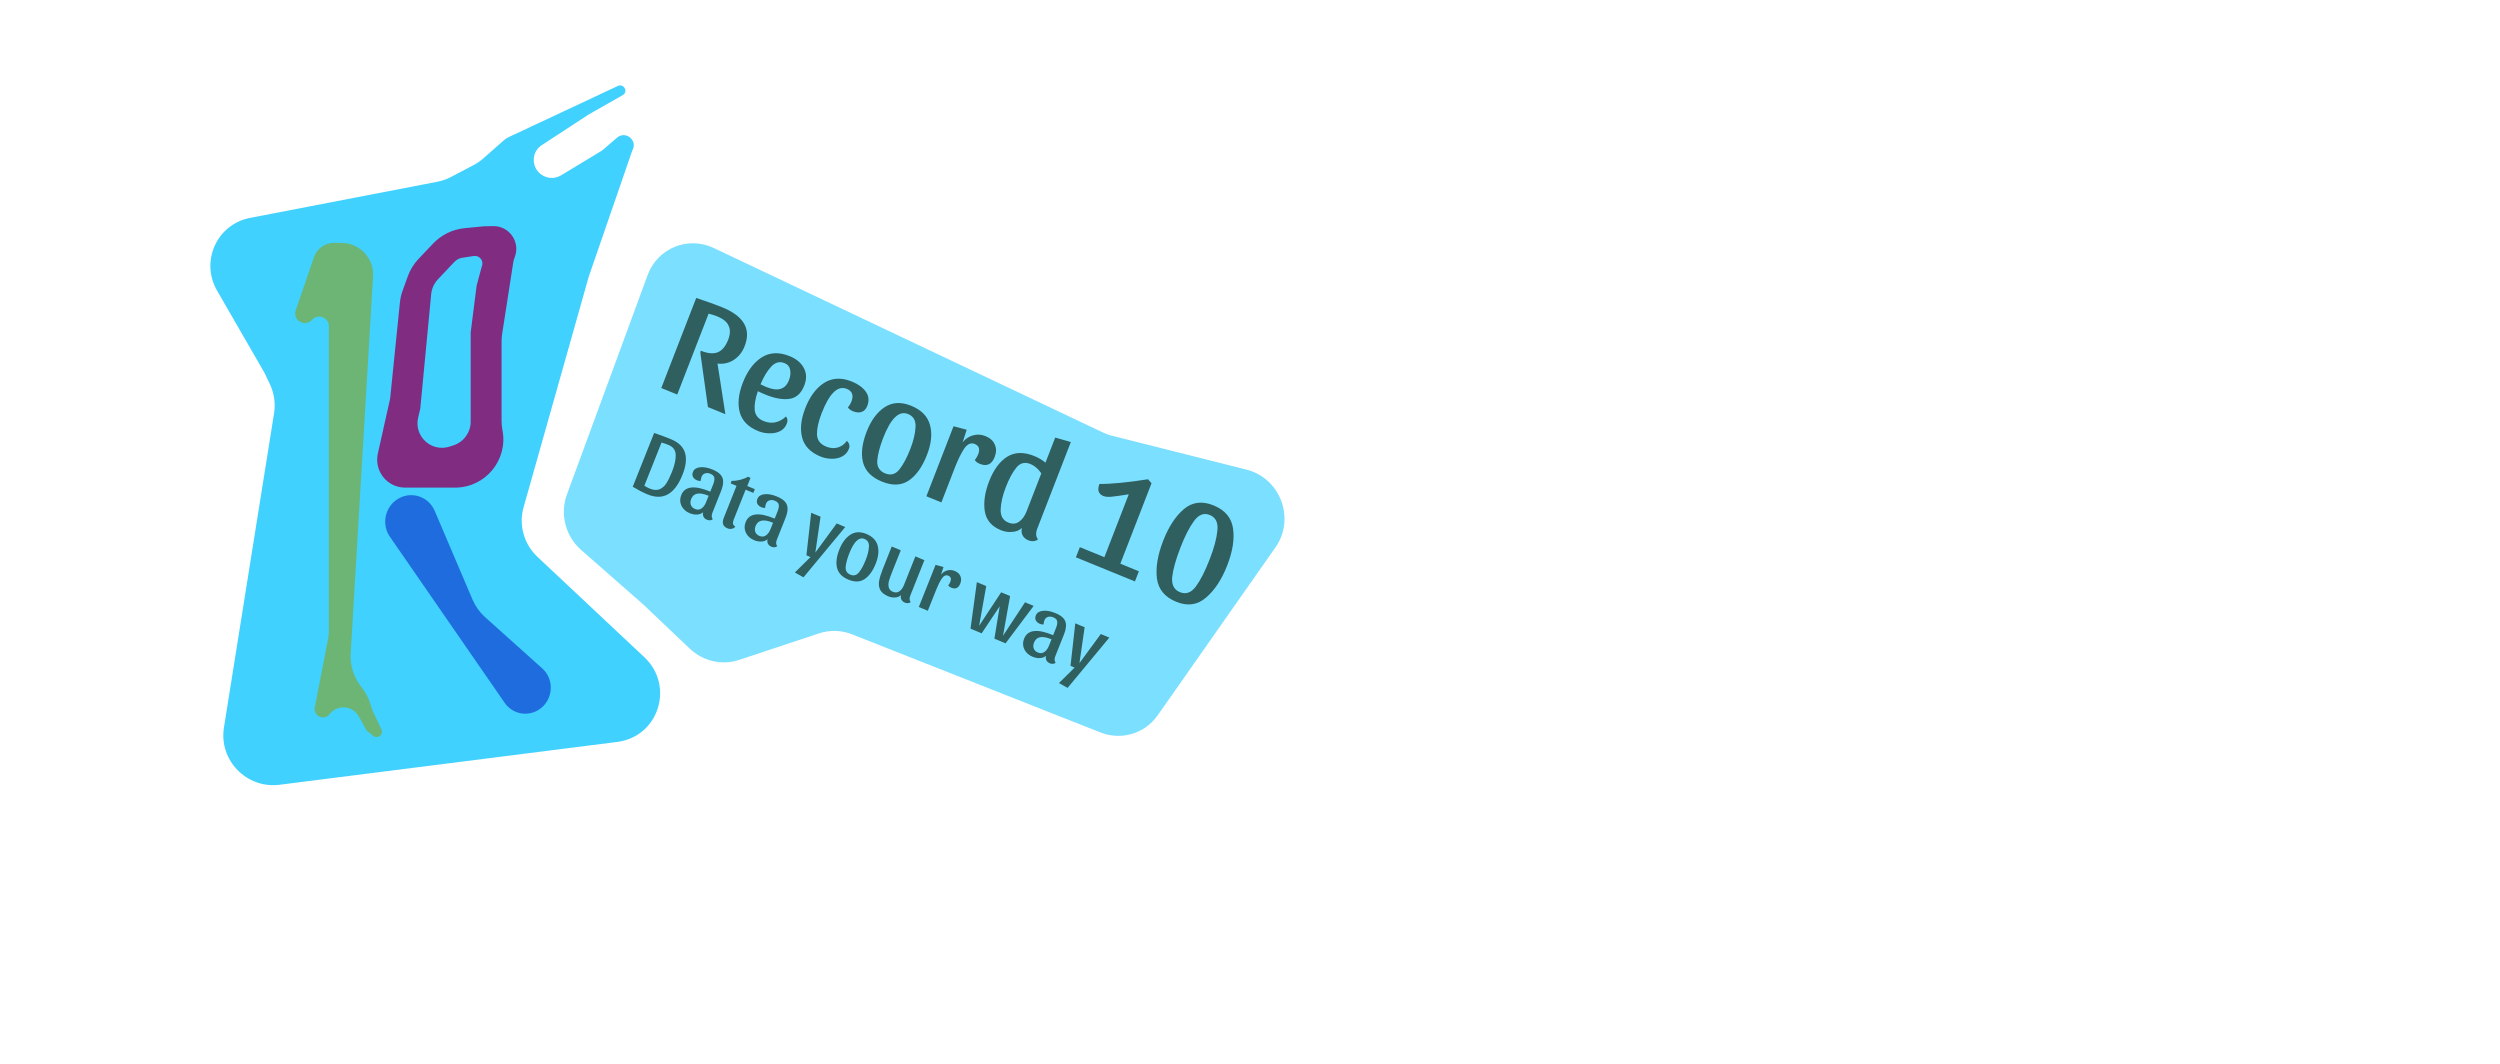
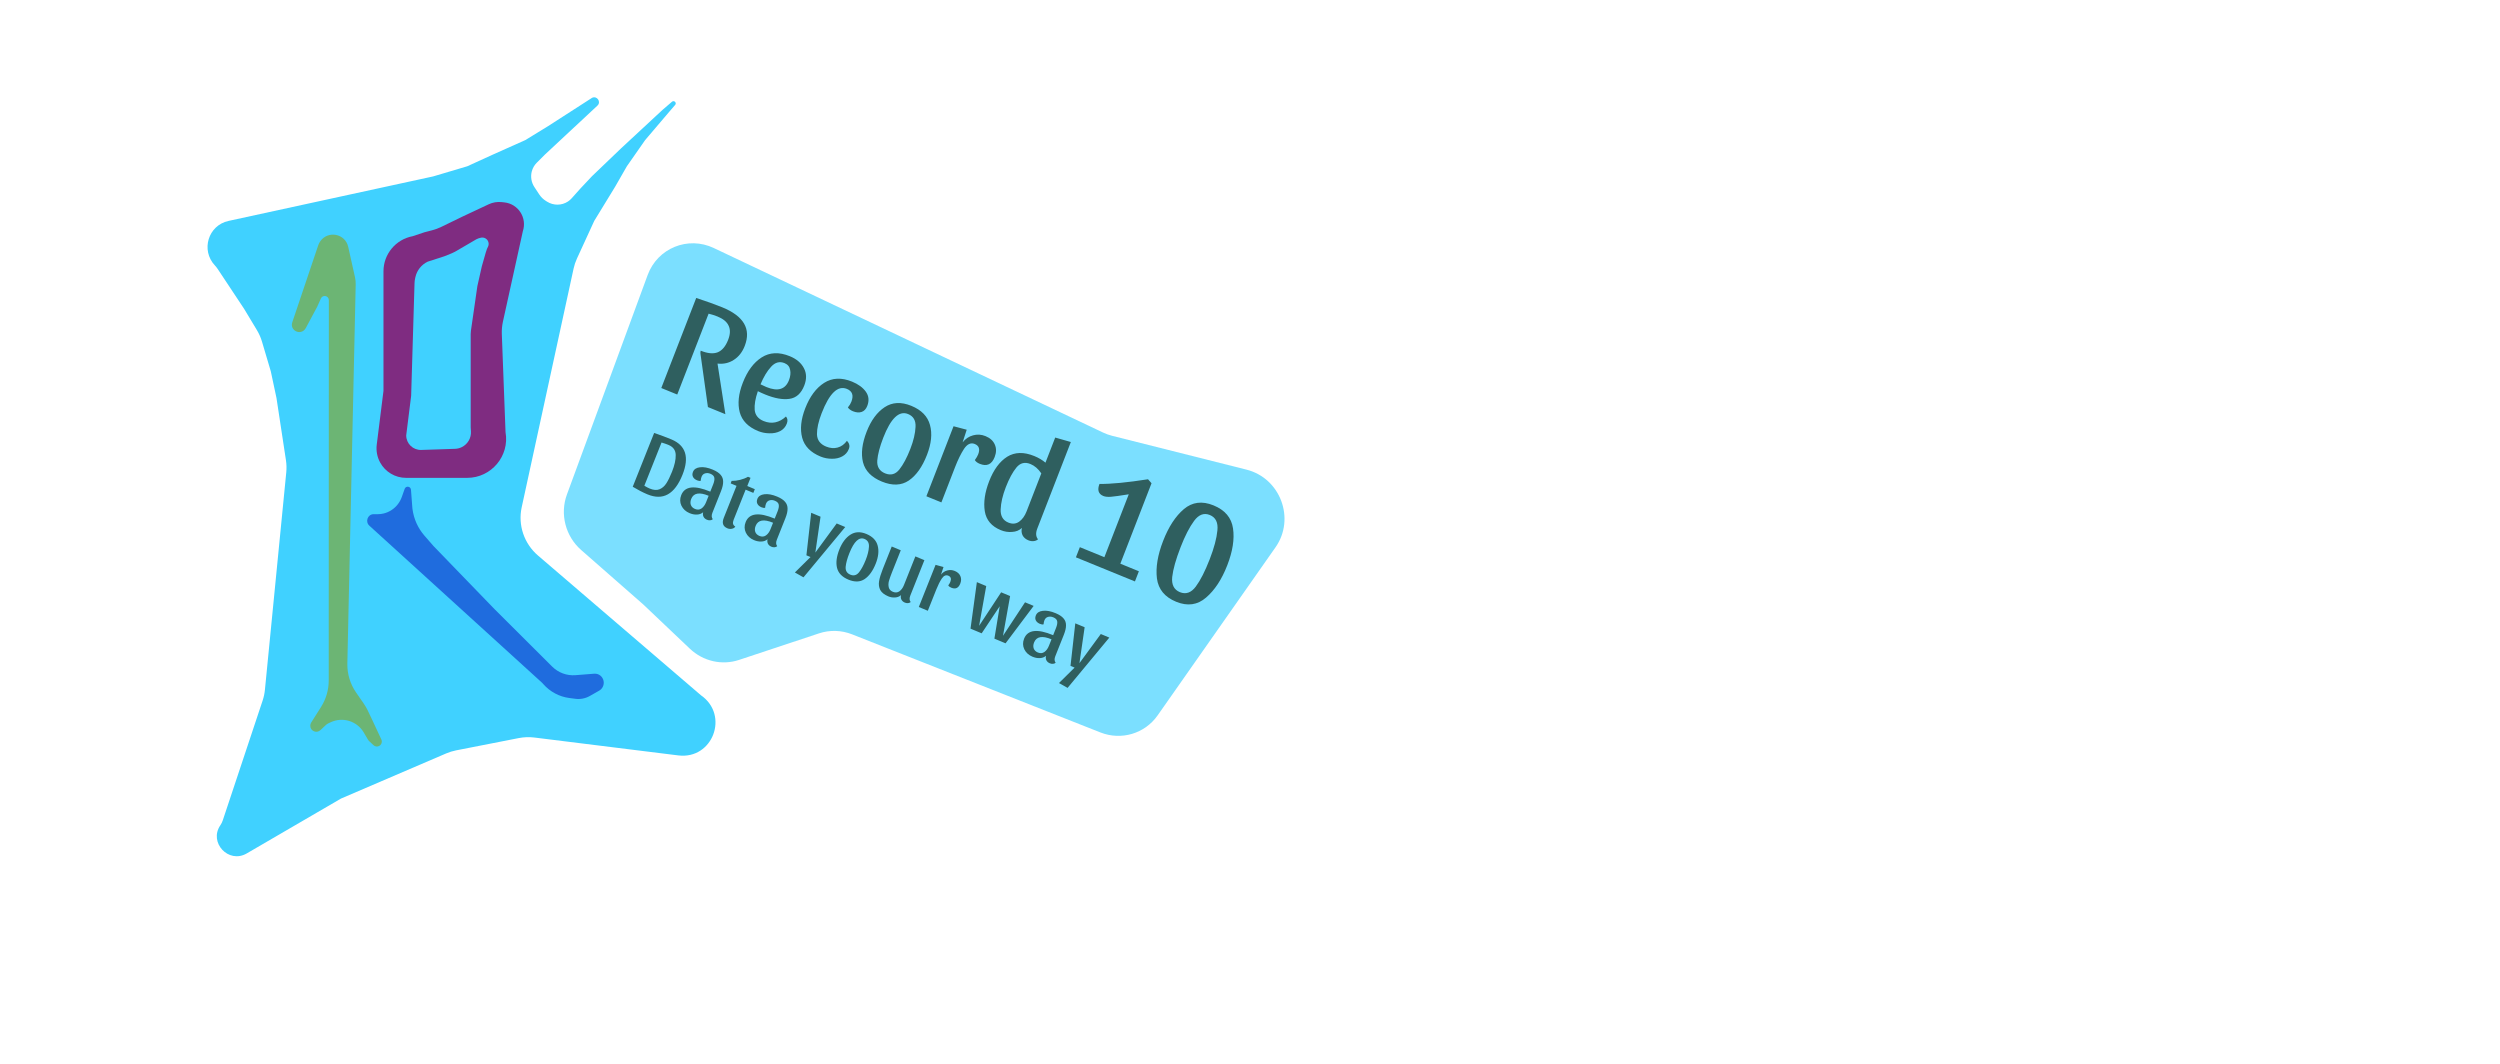
<svg xmlns="http://www.w3.org/2000/svg" width="5059" height="2153" viewBox="0 0 5059 2153" fill="none">
  <path d="M1310.61 556.495C1330.61 502.135 1392.05 477.077 1444.44 501.911L2232.12 875.29C2238.03 878.09 2244.18 880.3 2250.49 881.889L2522.44 950.356C2591.04 967.627 2621.71 1049.65 2581.18 1107.44L2342.58 1447.65C2316.61 1484.68 2269.02 1498.85 2226.74 1482.15L1724.29 1283.65C1702.77 1275.15 1679.12 1274.44 1657.39 1281.66L1495.38 1335.45C1460.94 1346.88 1422.81 1338.15 1396 1312.71L1301.5 1223L1176.09 1113.05C1144.22 1085.11 1132.68 1040.18 1147.22 1000.67L1310.61 556.495Z" fill="#7BDFFF" />
  <path d="M1507.05 699.988C1502.16 712.584 1494.78 722.012 1484.89 728.275C1475.19 734.612 1464.21 737.102 1451.96 735.745L1467.85 838.144L1432.54 823.723L1417.48 715.873C1417.17 713.385 1417.33 711.307 1417.98 709.64C1431.77 715.273 1443.17 716.385 1452.16 712.976C1461.22 709.382 1468.34 700.917 1473.51 687.581C1477.82 676.467 1478.17 667.06 1474.55 659.36C1471.19 651.55 1463.71 645.28 1452.12 640.548C1446.42 638.22 1440.36 636.279 1433.93 634.727L1370.47 798.376L1338.19 785.195L1408.87 602.931C1431.15 610.311 1448.72 616.63 1461.6 621.888C1505.19 639.688 1520.34 665.721 1507.05 699.988ZM1590.43 842.82C1593.87 846.585 1594.45 851.431 1592.15 857.358C1589.56 864.026 1585.06 869.052 1578.63 872.436C1572.28 875.635 1565.1 877.104 1557.11 876.843C1549.04 876.767 1541.42 875.265 1534.25 872.336C1514.02 864.074 1501.58 851.378 1496.93 834.246C1492.35 816.929 1494.41 797.064 1503.1 774.652C1512.37 750.758 1525.08 733.634 1541.24 723.282C1557.65 712.82 1576.62 711.983 1598.14 720.77C1611.75 726.328 1621.29 734.409 1626.77 745.012C1632.31 755.43 1632.57 767.123 1627.54 780.089C1621.29 796.203 1611.3 805.211 1597.57 807.113C1584.02 809.09 1567.68 806.173 1548.55 798.362C1543.22 796.184 1538.23 793.933 1533.6 791.61C1528.47 806.468 1526.34 819.114 1527.19 829.547C1528.23 840.055 1534.27 847.562 1545.3 852.069C1553.4 855.373 1561.27 856.227 1568.92 854.631C1576.82 852.924 1584 848.987 1590.43 842.82ZM1587.58 734.805C1577.65 730.749 1568.61 733.174 1560.47 742.08C1552.4 750.8 1545.24 762.679 1538.98 777.718C1544.36 780.341 1548.33 782.179 1550.91 783.23C1574.08 792.694 1589.3 788.071 1596.55 769.363C1599.49 761.769 1600.28 754.795 1598.91 748.442C1597.79 741.979 1594.02 737.433 1587.58 734.805ZM1713.72 786.958C1695.33 779.448 1678.31 795.882 1662.65 836.262C1656.25 852.747 1653.11 866.91 1653.2 878.749C1653.55 890.479 1659.71 898.785 1671.66 903.667C1679.75 906.971 1687.48 907.658 1694.83 905.726C1702.44 903.683 1708.8 899.093 1713.91 891.954C1716.46 894.713 1717.99 897.374 1718.49 899.937C1719.24 902.39 1718.97 905.284 1717.68 908.618C1715.09 915.286 1710.59 920.312 1704.16 923.696C1697.99 926.97 1691 928.514 1683.19 928.328C1675.31 928.328 1667.78 926.863 1660.61 923.934C1640.37 915.672 1627.93 902.976 1623.29 885.844C1618.71 868.527 1620.77 848.662 1629.46 826.25C1638.72 802.355 1651.44 785.232 1667.59 774.88C1684.01 764.418 1702.88 763.543 1724.22 772.255C1736.72 777.362 1746.02 784.162 1752.1 792.652C1758.18 801.143 1759.14 810.761 1754.97 821.504C1752.53 827.801 1748.73 831.829 1743.58 833.586C1738.42 835.343 1732.53 834.869 1725.91 832.165C1723.89 831.339 1721.88 830.198 1719.89 828.741C1718.08 827.359 1716.71 825.942 1715.79 824.49C1718.98 820.646 1721.33 816.778 1722.84 812.889C1727.8 800.108 1724.76 791.464 1713.72 786.958ZM1844.03 821.181C1864.63 829.593 1877.28 842.587 1881.96 860.165C1886.72 877.557 1884.69 897.644 1875.85 920.427C1866.44 944.692 1854.19 962.003 1839.1 972.36C1824.07 982.532 1805.89 983.262 1784.56 974.549C1763.59 965.987 1750.86 952.955 1746.35 935.453C1742.03 918.026 1744.47 897.458 1753.66 873.749C1762.57 850.781 1774.75 834.193 1790.21 823.986C1805.68 813.78 1823.62 812.844 1844.03 821.181ZM1791.02 957.879C1802.43 962.535 1812.07 959.928 1819.94 950.056C1827.82 940.184 1835.24 926.265 1842.21 908.297C1848.6 891.812 1852.09 877.039 1852.68 863.978C1853.46 850.991 1848.42 842.283 1837.57 837.852C1819.36 830.416 1802.61 846.425 1787.31 885.879C1780.34 903.846 1776.32 919.155 1775.25 931.805C1774.36 944.531 1779.62 953.222 1791.02 957.879ZM1972.56 898.445C1964.65 895.215 1957.41 898.484 1950.86 908.251C1944.56 917.908 1938.53 930.145 1932.79 944.963L1904.99 1016.65L1874.64 1004.25L1929.59 862.555L1956.26 869.585L1947.95 895.154C1953.75 887.871 1960.81 883.135 1969.11 880.948C1977.49 878.575 1985.91 879.117 1994.37 882.571C2003.57 886.327 2009.79 891.979 2013.04 899.529C2016.47 907.153 2016.4 915.597 2012.8 924.858C2006.99 939.861 1996.9 944.434 1982.56 938.576C1977.78 936.623 1974.49 934.102 1972.71 931.013C1975.86 926.723 1978.12 922.818 1979.49 919.299C1983.51 908.926 1981.2 901.975 1972.56 898.445ZM2099.09 1069.52C2095.57 1078.59 2096.05 1085.87 2100.53 1091.35C2097.98 1093.52 2094.95 1094.75 2091.43 1095.03C2088.1 1095.39 2084.59 1094.81 2080.91 1093.31C2075.58 1091.13 2071.74 1087.85 2069.39 1083.46C2067.12 1078.88 2066.62 1073.85 2067.9 1068.37C2062.58 1073.28 2056.01 1075.95 2048.16 1076.4C2040.43 1077.1 2032.8 1075.92 2025.26 1072.84C2006.5 1065.18 1995.69 1052.4 1992.83 1034.49C1989.97 1016.59 1992.92 996.341 2001.69 973.743C2010.74 950.404 2022.89 933.91 2038.13 924.258C2053.56 914.682 2071.86 914.213 2093.01 922.85C2101.84 926.455 2109.37 930.926 2115.61 936.263L2135.33 885.418L2166.97 894.476L2099.09 1069.52ZM2107.2 957.935C2100.97 948.738 2093.62 942.412 2085.16 938.957C2073.94 934.376 2064.5 936.743 2056.84 946.059C2049.18 955.375 2042.01 968.647 2035.33 985.873C2028.94 1002.36 2025.47 1017.35 2024.92 1030.86C2024.44 1044.18 2029.62 1053.06 2040.48 1057.49C2048.57 1060.79 2055.82 1060.22 2062.24 1055.76C2068.73 1051.11 2073.77 1044.16 2077.36 1034.9L2107.2 957.935ZM2304.63 1156.02L2296.66 1176.58L2177.2 1127.8L2185.17 1107.24L2234.83 1127.52L2284.18 1000.27C2266.45 1003.12 2254.3 1004.8 2247.7 1005.33C2241.36 1005.74 2236.35 1005.2 2232.67 1003.7C2222.74 999.643 2220.15 991.502 2224.89 979.277C2248.21 979.574 2280.96 976.427 2323.14 969.836L2330.25 977.887L2267.11 1140.7L2304.63 1156.02ZM2455.72 1022.69C2478.9 1032.15 2492.04 1047.71 2495.15 1069.36C2498.33 1090.83 2494.46 1115.64 2483.54 1143.8C2472.41 1172.51 2458.08 1194.33 2440.57 1209.28C2423.24 1224.3 2403.08 1227.12 2380.09 1217.73C2357.1 1208.35 2344.12 1192.64 2341.16 1170.62C2338.45 1148.49 2342.63 1123.16 2353.69 1094.63C2364.75 1066.11 2378.71 1044.67 2395.57 1030.31C2412.68 1015.84 2432.73 1013.3 2455.72 1022.69ZM2387.63 1198.29C2399.77 1203.24 2410.5 1199.47 2419.82 1186.97C2429.14 1174.47 2438.54 1156 2448.03 1131.55C2456.86 1108.76 2462.02 1089.41 2463.51 1073.5C2465.25 1057.47 2460.14 1047.02 2448.18 1042.14C2436.41 1037.33 2425.83 1041.27 2416.44 1053.96C2407.04 1066.64 2397.89 1084.47 2388.99 1107.44C2379.51 1131.89 2373.87 1151.9 2372.09 1167.48C2370.5 1183.14 2375.68 1193.4 2387.63 1198.29Z" fill="#2F5F5F" />
  <path d="M1323.74 876.116C1337.15 880.693 1348.84 885.066 1358.8 889.237C1387.8 901.378 1395.25 925.177 1381.14 960.633C1365.35 1000.33 1341.62 1013.54 1309.96 1000.29C1300.66 996.398 1290.81 991.299 1280.41 984.992L1323.74 876.116ZM1314.62 988.584C1322.37 991.828 1329.01 992.333 1334.55 990.099C1340.09 987.865 1344.73 983.825 1348.48 977.979C1352.27 972.022 1356.09 964.194 1359.95 954.494C1365.1 941.56 1367.58 930.305 1367.38 920.73C1367.19 911.154 1362.39 904.396 1352.98 900.457C1348.89 898.743 1344.13 897.075 1338.7 895.455L1303.89 982.923C1307.61 985.26 1311.19 987.147 1314.62 988.584ZM1422.85 1036.63C1419.19 1039.65 1414.96 1041.19 1410.16 1041.26C1405.42 1041.49 1400.5 1040.54 1395.41 1038.41C1387.77 1035.21 1382.28 1030.18 1378.95 1023.32C1375.72 1016.5 1375.59 1009.36 1378.56 1001.89C1385.75 983.829 1405.34 981.494 1437.33 994.887L1443.12 980.337C1445.34 974.762 1446.15 970.289 1445.55 966.918C1445 963.436 1442.4 960.721 1437.75 958.775C1433.88 957.153 1430.25 956.868 1426.86 957.921C1423.51 958.862 1421.11 961.172 1419.65 964.851C1418.71 967.193 1418.16 969.887 1417.98 972.934C1415.94 973.511 1413.48 973.198 1410.61 971.993C1406.62 970.324 1403.86 968 1402.34 965.02C1400.81 962.04 1400.8 958.655 1402.31 954.864C1404.44 949.512 1409.16 946.415 1416.47 945.572C1423.82 944.618 1432.48 946.227 1442.44 950.398C1449.75 953.456 1455.06 956.981 1458.38 960.972C1461.74 964.851 1463.4 969.447 1463.35 974.76C1463.46 980.008 1462 986.422 1458.99 994.004L1441.68 1037.49C1439.51 1042.95 1439.76 1047.35 1442.44 1050.68C1440.89 1051.98 1439.05 1052.71 1436.92 1052.86C1434.91 1053.06 1432.79 1052.69 1430.58 1051.76C1427.37 1050.42 1425.07 1048.42 1423.67 1045.75C1422.32 1042.98 1422.05 1039.93 1422.85 1036.63ZM1406.35 1029.91C1411.22 1031.95 1415.6 1031.64 1419.5 1028.98C1423.44 1026.21 1426.52 1022.04 1428.74 1016.46L1434 1003.25C1415.29 995.418 1403.54 997.523 1398.75 1009.56C1396.98 1014.02 1396.72 1018.08 1397.98 1021.73C1399.35 1025.42 1402.14 1028.15 1406.35 1029.91ZM1478.63 978.229L1480.46 973.143C1486.24 973.221 1492.01 972.515 1497.77 971.023C1503.64 969.579 1508.92 967.498 1513.62 964.782L1518.76 966.937L1512.18 983.494L1527.45 989.889L1524.46 997.415L1508.85 990.881L1484.62 1051.76C1483.29 1055.1 1482.9 1057.87 1483.45 1060.05C1484.01 1062.23 1485.52 1064.1 1488 1065.66C1486.43 1067.99 1484.11 1069.43 1481.06 1069.97C1478.07 1070.67 1475.02 1070.37 1471.92 1069.07C1462.96 1065.32 1460.51 1058.31 1464.6 1048.06L1490.42 983.165L1478.63 978.229ZM1553.21 1091.2C1549.56 1094.23 1545.33 1095.77 1540.52 1095.84C1535.78 1096.07 1530.87 1095.12 1525.77 1092.98C1518.14 1089.79 1512.65 1084.76 1509.31 1077.9C1506.08 1071.08 1505.95 1063.94 1508.93 1056.47C1516.11 1038.41 1535.7 1036.07 1567.69 1049.47L1573.48 1034.92C1575.7 1029.34 1576.51 1024.87 1575.92 1021.5C1575.37 1018.01 1572.77 1015.3 1568.12 1013.35C1564.24 1011.73 1560.61 1011.45 1557.22 1012.5C1553.88 1013.44 1551.47 1015.75 1550.01 1019.43C1549.08 1021.77 1548.52 1024.47 1548.34 1027.51C1546.31 1028.09 1543.85 1027.78 1540.97 1026.57C1536.98 1024.9 1534.23 1022.58 1532.7 1019.6C1531.18 1016.62 1531.17 1013.23 1532.68 1009.44C1534.81 1004.09 1539.53 1000.99 1546.83 1000.15C1554.19 999.197 1562.84 1000.8 1572.81 1004.98C1580.11 1008.03 1585.42 1011.56 1588.74 1015.55C1592.11 1019.43 1593.76 1024.03 1593.72 1029.34C1593.82 1034.59 1592.37 1041 1589.35 1048.58L1572.05 1092.07C1569.87 1097.53 1570.12 1101.93 1572.8 1105.26C1571.25 1106.56 1569.41 1107.29 1567.29 1107.44C1565.27 1107.63 1563.16 1107.27 1560.94 1106.34C1557.73 1105 1555.43 1102.99 1554.04 1100.33C1552.69 1097.55 1552.41 1094.51 1553.21 1091.2ZM1536.71 1084.49C1541.58 1086.53 1545.96 1086.22 1549.86 1083.56C1553.81 1080.79 1556.89 1076.61 1559.11 1071.04L1564.37 1057.83C1545.66 1050 1533.91 1052.1 1529.12 1064.14C1527.34 1068.6 1527.08 1072.66 1528.34 1076.31C1529.71 1080 1532.5 1082.73 1536.71 1084.49ZM1710.42 1066.49L1625.94 1168.28L1608.54 1158.46L1640.15 1127.21L1631.85 1123.74L1641.51 1037.64L1660.44 1045.57L1649.92 1118.23L1693.15 1059.26L1710.42 1066.49ZM1753.4 1080.58C1765.79 1085.77 1773.36 1093.69 1776.1 1104.33C1778.88 1114.86 1777.55 1126.98 1772.09 1140.7C1766.28 1155.3 1758.78 1165.69 1749.61 1171.87C1740.48 1177.93 1729.5 1178.28 1716.66 1172.9C1704.04 1167.62 1696.42 1159.68 1693.79 1149.08C1691.27 1138.53 1692.85 1126.12 1698.53 1111.85C1704.04 1098.03 1711.48 1088.07 1720.88 1081.99C1730.27 1075.91 1741.11 1075.44 1753.4 1080.58ZM1720.65 1162.87C1727.52 1165.74 1733.35 1164.21 1738.16 1158.29C1742.97 1152.37 1747.53 1144.01 1751.83 1133.19C1755.78 1123.27 1757.97 1114.36 1758.39 1106.48C1758.93 1098.64 1755.93 1093.35 1749.4 1090.62C1738.45 1086.03 1728.24 1095.61 1718.79 1119.36C1714.49 1130.17 1711.98 1139.4 1711.26 1147.03C1710.66 1154.71 1713.79 1159.99 1720.65 1162.87ZM1842.12 1205.13C1839.95 1210.6 1840.2 1214.99 1842.87 1218.33C1841.32 1219.63 1839.48 1220.35 1837.36 1220.51C1835.34 1220.7 1833.23 1220.34 1831.01 1219.41C1827.8 1218.07 1825.5 1216.06 1824.11 1213.4C1822.76 1210.62 1822.49 1207.58 1823.29 1204.27C1820.05 1207.21 1816.06 1208.79 1811.32 1209.02C1806.65 1209.41 1802.05 1208.65 1797.51 1206.75C1789.54 1203.41 1784.14 1199.13 1781.31 1193.92C1778.63 1188.63 1777.83 1182.7 1778.89 1176.13C1780.01 1169.44 1782.47 1161.3 1786.29 1151.71L1804.52 1105.89L1822.79 1113.53L1804.88 1158.52C1802.18 1165.32 1800.16 1171.05 1798.83 1175.69C1797.65 1180.27 1797.55 1184.59 1798.52 1188.64C1799.49 1192.68 1802.24 1195.66 1806.78 1197.56C1811.65 1199.6 1816.04 1199.29 1819.94 1196.63C1823.88 1193.86 1826.96 1189.68 1829.18 1184.11L1852.34 1125.91L1870.6 1133.55L1842.12 1205.13ZM1918.98 1164.93C1914.22 1162.94 1909.84 1164.87 1905.83 1170.74C1901.97 1176.54 1898.26 1183.89 1894.72 1192.81L1877.54 1235.96L1859.28 1228.32L1893.22 1143.02L1909.3 1147.41L1904.14 1162.81C1907.68 1158.44 1911.97 1155.62 1917 1154.34C1922.07 1152.95 1927.15 1153.33 1932.24 1155.46C1937.78 1157.77 1941.51 1161.22 1943.43 1165.8C1945.47 1170.42 1945.37 1175.52 1943.15 1181.1C1939.56 1190.13 1933.45 1192.84 1924.81 1189.22C1921.93 1188.02 1919.96 1186.48 1918.9 1184.6C1920.83 1182.03 1922.22 1179.68 1923.06 1177.56C1925.55 1171.32 1924.19 1167.11 1918.98 1164.93ZM2091.69 1226.11L2034.84 1301.82L2012.26 1292.36L2023.03 1226.83L1986.52 1281.59L1963.94 1272.13L1976.79 1178.01L1995.72 1185.94L1981.35 1266.35L2025.94 1198.59L2044.04 1206.16L2029.67 1286.58L2074.26 1218.81L2091.69 1226.11ZM2116.67 1327.1C2113.01 1330.12 2108.78 1331.67 2103.97 1331.74C2099.24 1331.96 2094.32 1331.01 2089.23 1328.88C2081.59 1325.68 2076.1 1320.65 2072.76 1313.79C2069.53 1306.98 2069.41 1299.83 2072.38 1292.36C2079.57 1274.3 2099.16 1271.97 2131.15 1285.36L2136.94 1270.81C2139.15 1265.23 2139.97 1260.76 2139.37 1257.39C2138.82 1253.91 2136.22 1251.19 2131.57 1249.25C2127.7 1247.63 2124.06 1247.34 2120.68 1248.39C2117.33 1249.33 2114.93 1251.64 2113.46 1255.32C2112.53 1257.67 2111.98 1260.36 2111.8 1263.41C2109.76 1263.98 2107.3 1263.67 2104.42 1262.47C2100.44 1260.8 2097.68 1258.47 2096.16 1255.49C2094.63 1252.51 2094.62 1249.13 2096.13 1245.34C2098.26 1239.98 2102.98 1236.89 2110.29 1236.04C2117.64 1235.09 2126.3 1236.7 2136.26 1240.87C2143.57 1243.93 2148.88 1247.45 2152.2 1251.44C2155.56 1255.32 2157.22 1259.92 2157.17 1265.23C2157.28 1270.48 2155.82 1276.89 2152.8 1284.48L2135.5 1327.96C2133.33 1333.42 2133.58 1337.82 2136.25 1341.15C2134.7 1342.45 2132.86 1343.18 2130.74 1343.33C2128.72 1343.53 2126.61 1343.16 2124.4 1342.24C2121.19 1340.89 2118.88 1338.89 2117.49 1336.22C2116.14 1333.45 2115.87 1330.41 2116.67 1327.1ZM2100.16 1320.38C2105.03 1322.42 2109.42 1322.11 2113.32 1319.45C2117.26 1316.68 2120.34 1312.51 2122.56 1306.93L2127.82 1293.72C2109.11 1285.89 2097.36 1288 2092.57 1300.04C2090.8 1304.5 2090.54 1308.55 2091.8 1312.2C2093.17 1315.9 2095.96 1318.62 2100.16 1320.38ZM2244.84 1290.23L2160.37 1392.03L2142.97 1382.2L2174.58 1350.96L2166.28 1347.48L2175.94 1261.38L2194.87 1269.31L2184.35 1341.97L2227.58 1283L2244.84 1290.23Z" fill="#2F5F5F" />
-   <path d="M439.274 588.151C404.983 528.74 438.903 453.873 505.976 440.931L885.081 367.782C894.642 365.937 903.868 362.706 912.466 358.191L958.489 334.02C965.472 330.353 971.985 325.868 977.892 320.659L1019.72 283.772C1022.56 281.27 1025.74 279.184 1029.17 277.575L1250.45 173.851C1261.61 168.619 1271.22 183.69 1261.67 191.457V191.457C1261.22 191.819 1260.75 192.143 1260.25 192.426L1191.5 231.5L1096.22 293.737C1072.8 309.034 1075.33 344.129 1100.73 356.411V356.411C1111.81 361.767 1124.8 361.187 1135.24 354.872L1216.57 305.666C1217.86 304.89 1219.07 304.01 1220.21 303.034L1248.82 278.47C1265.64 264.034 1290.32 283.529 1280.16 303.221V303.221C1279.72 304.073 1279.34 304.955 1279.03 305.861L1191.5 559.499L1059.51 1026.57C1049.37 1062.45 1060.23 1101.18 1087.66 1126.93L1303.84 1329.88C1365.61 1387.88 1332.83 1490.73 1249.19 1501.34L565.661 1588.05C499.109 1596.49 442.622 1538.39 453.156 1472.34L554.623 836.08C557.799 816.162 554.834 795.692 546.119 777.372L535 754L439.274 588.151Z" fill="#40D1FF" />
-   <path d="M801.736 1011.87C828.795 992.319 866.461 1002.89 879.609 1033.73L956.259 1213.5C962.016 1227 970.614 1239.03 981.448 1248.74L1097.26 1352.55C1122.06 1374.77 1119.83 1414.94 1092.71 1434.55C1069.53 1451.3 1037.55 1445.81 1021.29 1422.28L788.978 1086.14C772.422 1062.18 778.133 1028.93 801.736 1011.87Z" fill="#1F6CDE" />
-   <path d="M692.044 491.584C728.496 492.125 757.081 522.915 754.92 559.311L709.643 1321.91C708.258 1345.23 715.08 1368.28 728.925 1387.06L734.347 1394.41C740.74 1403.08 745.686 1412.73 748.992 1422.99L753.75 1437.75L771.959 1476.08C772.645 1477.52 773 1479.1 773 1480.7V1480.7C773 1489.72 762.589 1494.78 755.519 1489.2L744.458 1480.47C742.623 1479.02 741.095 1477.22 739.966 1475.17L725.925 1449.7C713.931 1427.95 683.791 1425.1 667.828 1444.21L666.617 1445.66C665.874 1446.55 665.043 1447.36 664.136 1448.08V1448.08C651.792 1457.88 633.955 1447.08 636.955 1431.62L664.218 1291.11C665.071 1286.71 665.5 1282.25 665.5 1277.77L665.5 660.24C665.5 642.345 643.454 633.907 631.444 647.205V647.205C617.171 663.007 591.54 647.946 598.448 627.815L635.313 520.389C641.347 502.804 658.016 491.08 676.591 491.355L692.044 491.584Z" fill="#6CB574" />
-   <path d="M1016.78 870.653C1028.47 930.669 982.191 986.739 920.963 986.739H819.77C798.951 986.739 779.873 975.372 770.024 957.1V957.1C763.558 945.102 761.642 931.148 764.627 917.787L789.494 806.5L809.251 612.281C810.08 604.125 811.909 596.094 814.695 588.37L825.299 558.967C830.047 545.802 837.493 533.757 847.158 523.61L876.67 492.621C893.329 475.13 915.696 464.189 939.665 461.808L978 458L997.585 457.562C1030.79 456.82 1053.79 490.15 1041.38 521.042V521.042C1040.06 524.337 1039.12 527.769 1038.57 531.272L1016.19 675.354C1015.4 680.444 1015 685.584 1015 690.73L1015 852.163C1015 858.373 1015.6 864.565 1016.78 870.653V870.653Z" fill="#7F2C81" />
-   <path d="M952.496 853.277C952.496 874.954 938.526 894.26 917.903 901.086L910.25 903.618C873.225 915.871 837.296 883.085 846.153 845.127L850.5 826.5L872.56 595.16C873.621 584.041 878.37 573.57 886.05 565.415L919.211 530.208C923.608 525.54 929.441 522.48 935.767 521.523L958.728 518.05C970.5 516.269 979.617 528.007 975 539L964.5 578L952.496 672.5L952.496 853.277Z" fill="#40D1FF" />
+   <path d="M434.846 537.128C405.929 506.211 421.314 455.996 462.444 447.05L876.5 357L945.5 336.5L997 313L1063 283.5L1109.5 255L1198 198V198C1207.93 193.034 1217.13 206.111 1209.02 213.671L1102.5 313L1086.21 329.29C1081.48 334.018 1078.06 339.886 1076.27 346.336V346.336C1073.24 357.242 1075.1 368.968 1081.37 378.498L1091.21 393.461C1094.7 398.756 1099.29 403.242 1104.67 406.605L1107.13 408.146C1120.15 416.278 1136.65 416.122 1149.34 407.746V407.746C1152.1 405.923 1154.62 403.752 1156.82 401.287L1174.5 381.5L1198 356.5L1257 300L1340.5 222.5L1359.85 205.855C1363.93 202.347 1369.69 207.675 1366.5 212V212L1354 226.5L1305.5 283.5L1268.5 336.5L1245 377.5L1202.5 447L1167.48 523.251C1164.5 529.731 1162.24 536.519 1160.72 543.497L1055.68 1026.66C1047.87 1062.58 1060.56 1100.06 1088.7 1124.19L1418.5 1407V1407C1476.31 1447.27 1442.34 1537.32 1372.6 1528.65L1081.45 1492.48C1070.88 1491.17 1060.19 1491.54 1049.78 1493.58L922.89 1518.46C915.983 1519.82 909.246 1521.9 902.791 1524.67L690 1616L499.178 1727.06C462.56 1748.37 421.962 1704.95 445.88 1670.05V1670.05C447.95 1667.03 449.587 1663.74 450.744 1660.26L531.498 1417.53C533.825 1410.53 535.364 1403.29 536.086 1395.94L579.284 955.891C580.091 947.662 579.869 939.355 578.622 931.161L559.5 805.499L548 751.5L530.148 691.302C527.726 683.134 524.272 675.297 519.869 667.981L494 625L440.549 544.345C438.853 541.786 436.945 539.372 434.846 537.128V537.128Z" fill="#40D1FF" />
+   <path d="M819 989C821.709 982.512 831.116 984.078 831.651 991.106L834.5 1028.5L834.715 1030.14C837.327 1050.1 845.719 1068.79 858.814 1083.83L877.22 1104.97L1000.72 1232.61L1117.24 1348.78C1129.79 1361.3 1147.03 1367.68 1164.54 1366.29L1202.44 1363.29C1211.46 1362.57 1219.59 1368.83 1221.4 1377.88C1222.96 1385.72 1219.37 1393.69 1212.52 1397.58L1193.58 1408.36C1184.69 1413.42 1174.45 1415.43 1164.36 1414.1L1151.97 1412.48C1131.72 1409.82 1113.08 1399.84 1099.42 1384.35L1097.3 1381.95L747.407 1063.74C738.681 1055.81 743.821 1041.05 755.5 1040.5L764.489 1040.5C768.483 1040.5 772.464 1040.03 776.352 1039.09C782.075 1037.71 787.531 1035.33 792.474 1032.07C801.895 1025.86 809.098 1016.69 812.976 1005.95L813.5 1004.5L819 989Z" fill="#1F6CDE" />
+   <path d="M718.386 561.084C719.428 565.751 719.901 570.527 719.796 575.31L702.903 1342.44C702.439 1363.51 708.644 1384.17 720.632 1401.47L736.079 1423.76C739.135 1428.17 741.83 1432.83 744.138 1437.67L753.412 1457.14L771.717 1496.44C772.331 1497.76 772.648 1499.19 772.648 1500.65V1500.65C772.645 1509.38 762.225 1513.92 755.852 1507.97L747.232 1499.93C746.182 1498.95 745.277 1497.82 744.546 1496.58L735.993 1482.11C722.381 1459.07 693.477 1450.17 669.19 1461.54L664.374 1463.8C662.575 1464.64 660.921 1465.76 659.472 1467.12L648.439 1477.47C640.635 1484.8 627.878 1479.3 627.878 1468.61V1468.61C627.878 1466.3 628.534 1464.03 629.772 1462.07L649.704 1430.54C659.835 1414.51 665.213 1395.95 665.213 1377.01L665.213 1374.85L665.213 1300.97L665.426 654.761L665.442 607.366V607.366C665.445 598.319 653.098 595.708 649.396 603.972L641.937 620.623L618.717 663.993C618.189 664.979 617.552 665.903 616.817 666.748V666.748C606.091 679.087 586.223 667.739 591.442 652.253L643.975 496.359C644.93 493.526 646.282 490.842 647.991 488.387V488.387C663.686 465.85 698.637 472.653 704.612 499.407L718.386 561.084Z" fill="#6CB574" />
+   <path d="M1023 874.5C1031.53 922.623 994.268 967 945.334 967H821.748C799.709 967 779.514 954.967 769.088 935.624V935.624C763.175 924.654 760.834 912.092 762.389 899.68L776 791L776 548.938C776 514.248 800.853 484.366 835 478V478L859 470L874.337 466.012C880.763 464.342 887.012 462.037 892.991 459.133L936.5 438L988.953 413.387C997.159 409.537 1006.25 408.014 1015.23 408.984L1020.64 409.569C1048.91 412.625 1067.02 440.946 1058 468V468L1017.76 650.727C1015.93 659.049 1015.16 667.563 1015.48 676.063L1023 874.5V874.5Z" fill="#7F2C81" />
+   <path d="M953.014 872.751C953.912 886.197 946.553 898.899 934.415 904.853V904.853C930.187 906.927 925.572 908.08 920.877 908.235L852.492 910.493C835.781 911.045 822 897.715 822 881V881L832 801L838.856 572.783C838.952 569.602 839.351 566.435 840.048 563.325L840.664 560.578C843.714 546.967 852.885 535.492 865.5 529.5V529.5L899.5 518.5L914.683 512.345C916.892 511.449 919.034 510.398 921.096 509.199L945.5 495L964.081 484.123C965.355 483.378 966.719 482.797 968.138 482.397L972.472 481.174C979.573 479.172 986.868 483.483 988.506 490.651V490.651C989.15 493.468 988.829 496.427 987.593 499.054L985.5 503.5L983 511L975 539L966 579L953.01 668.938C952.668 671.31 952.496 673.702 952.496 676.095L952.496 865L953.014 872.751Z" fill="#40D1FF" />
</svg>
